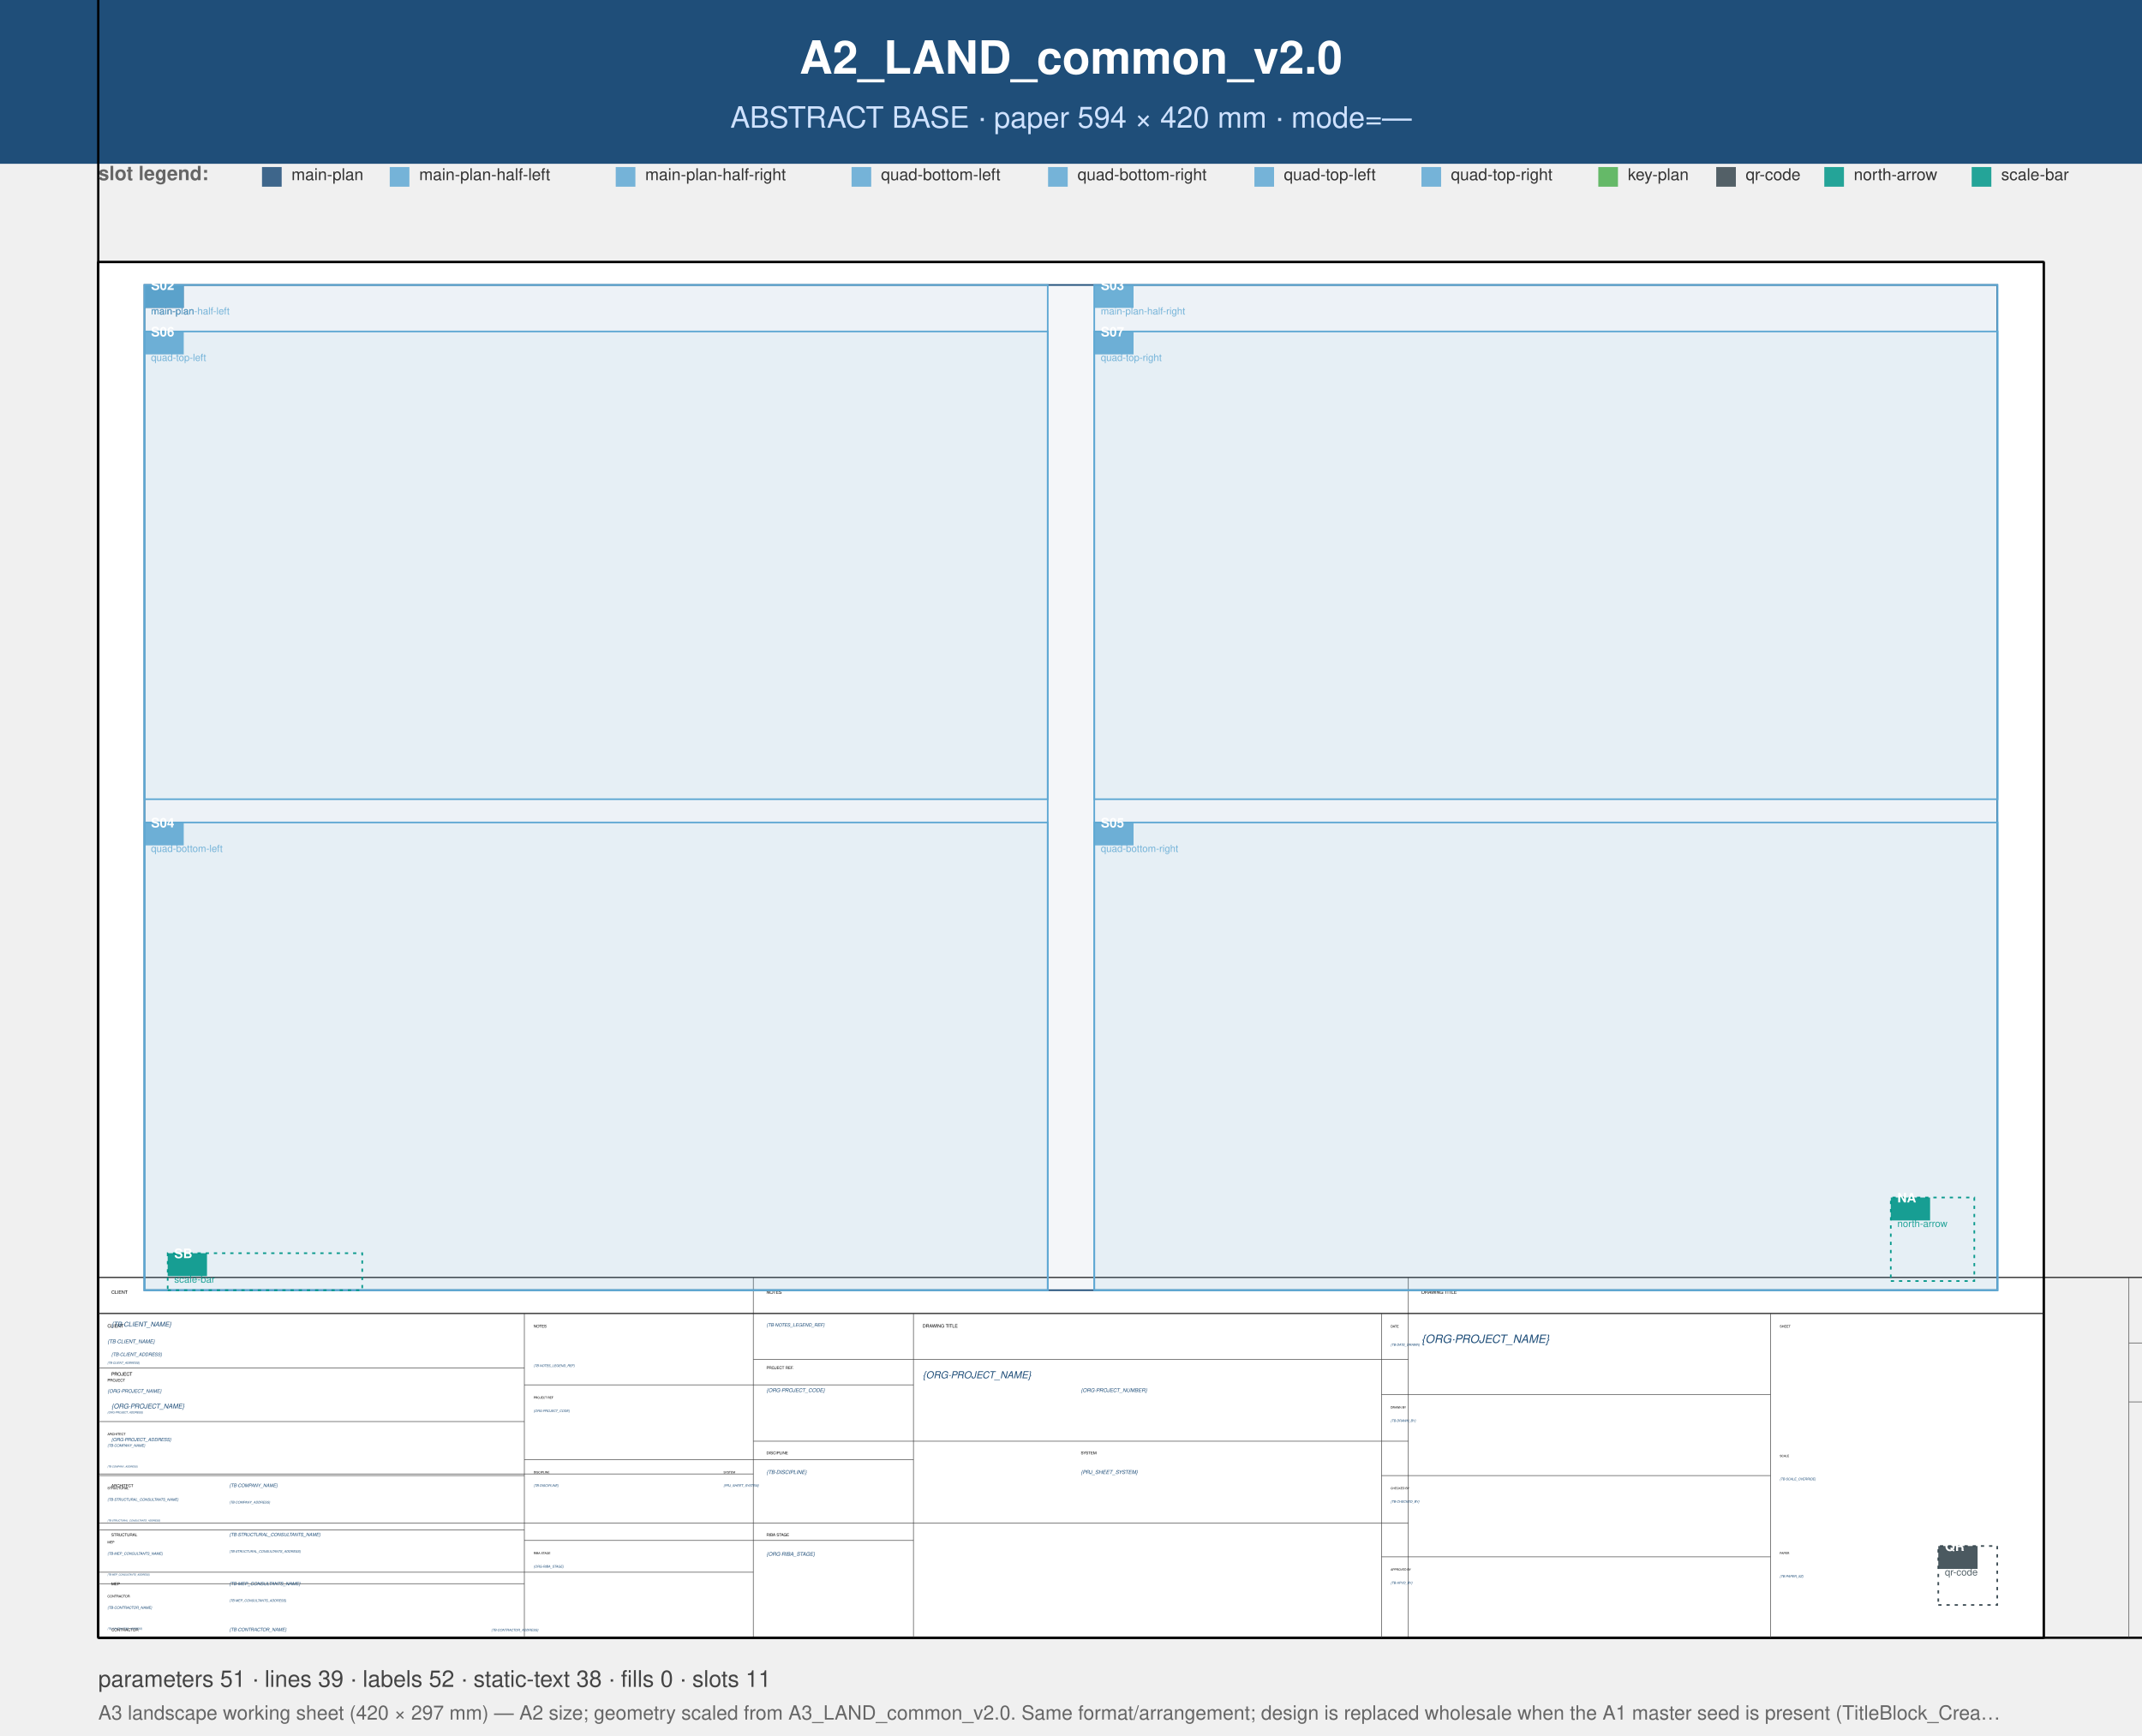
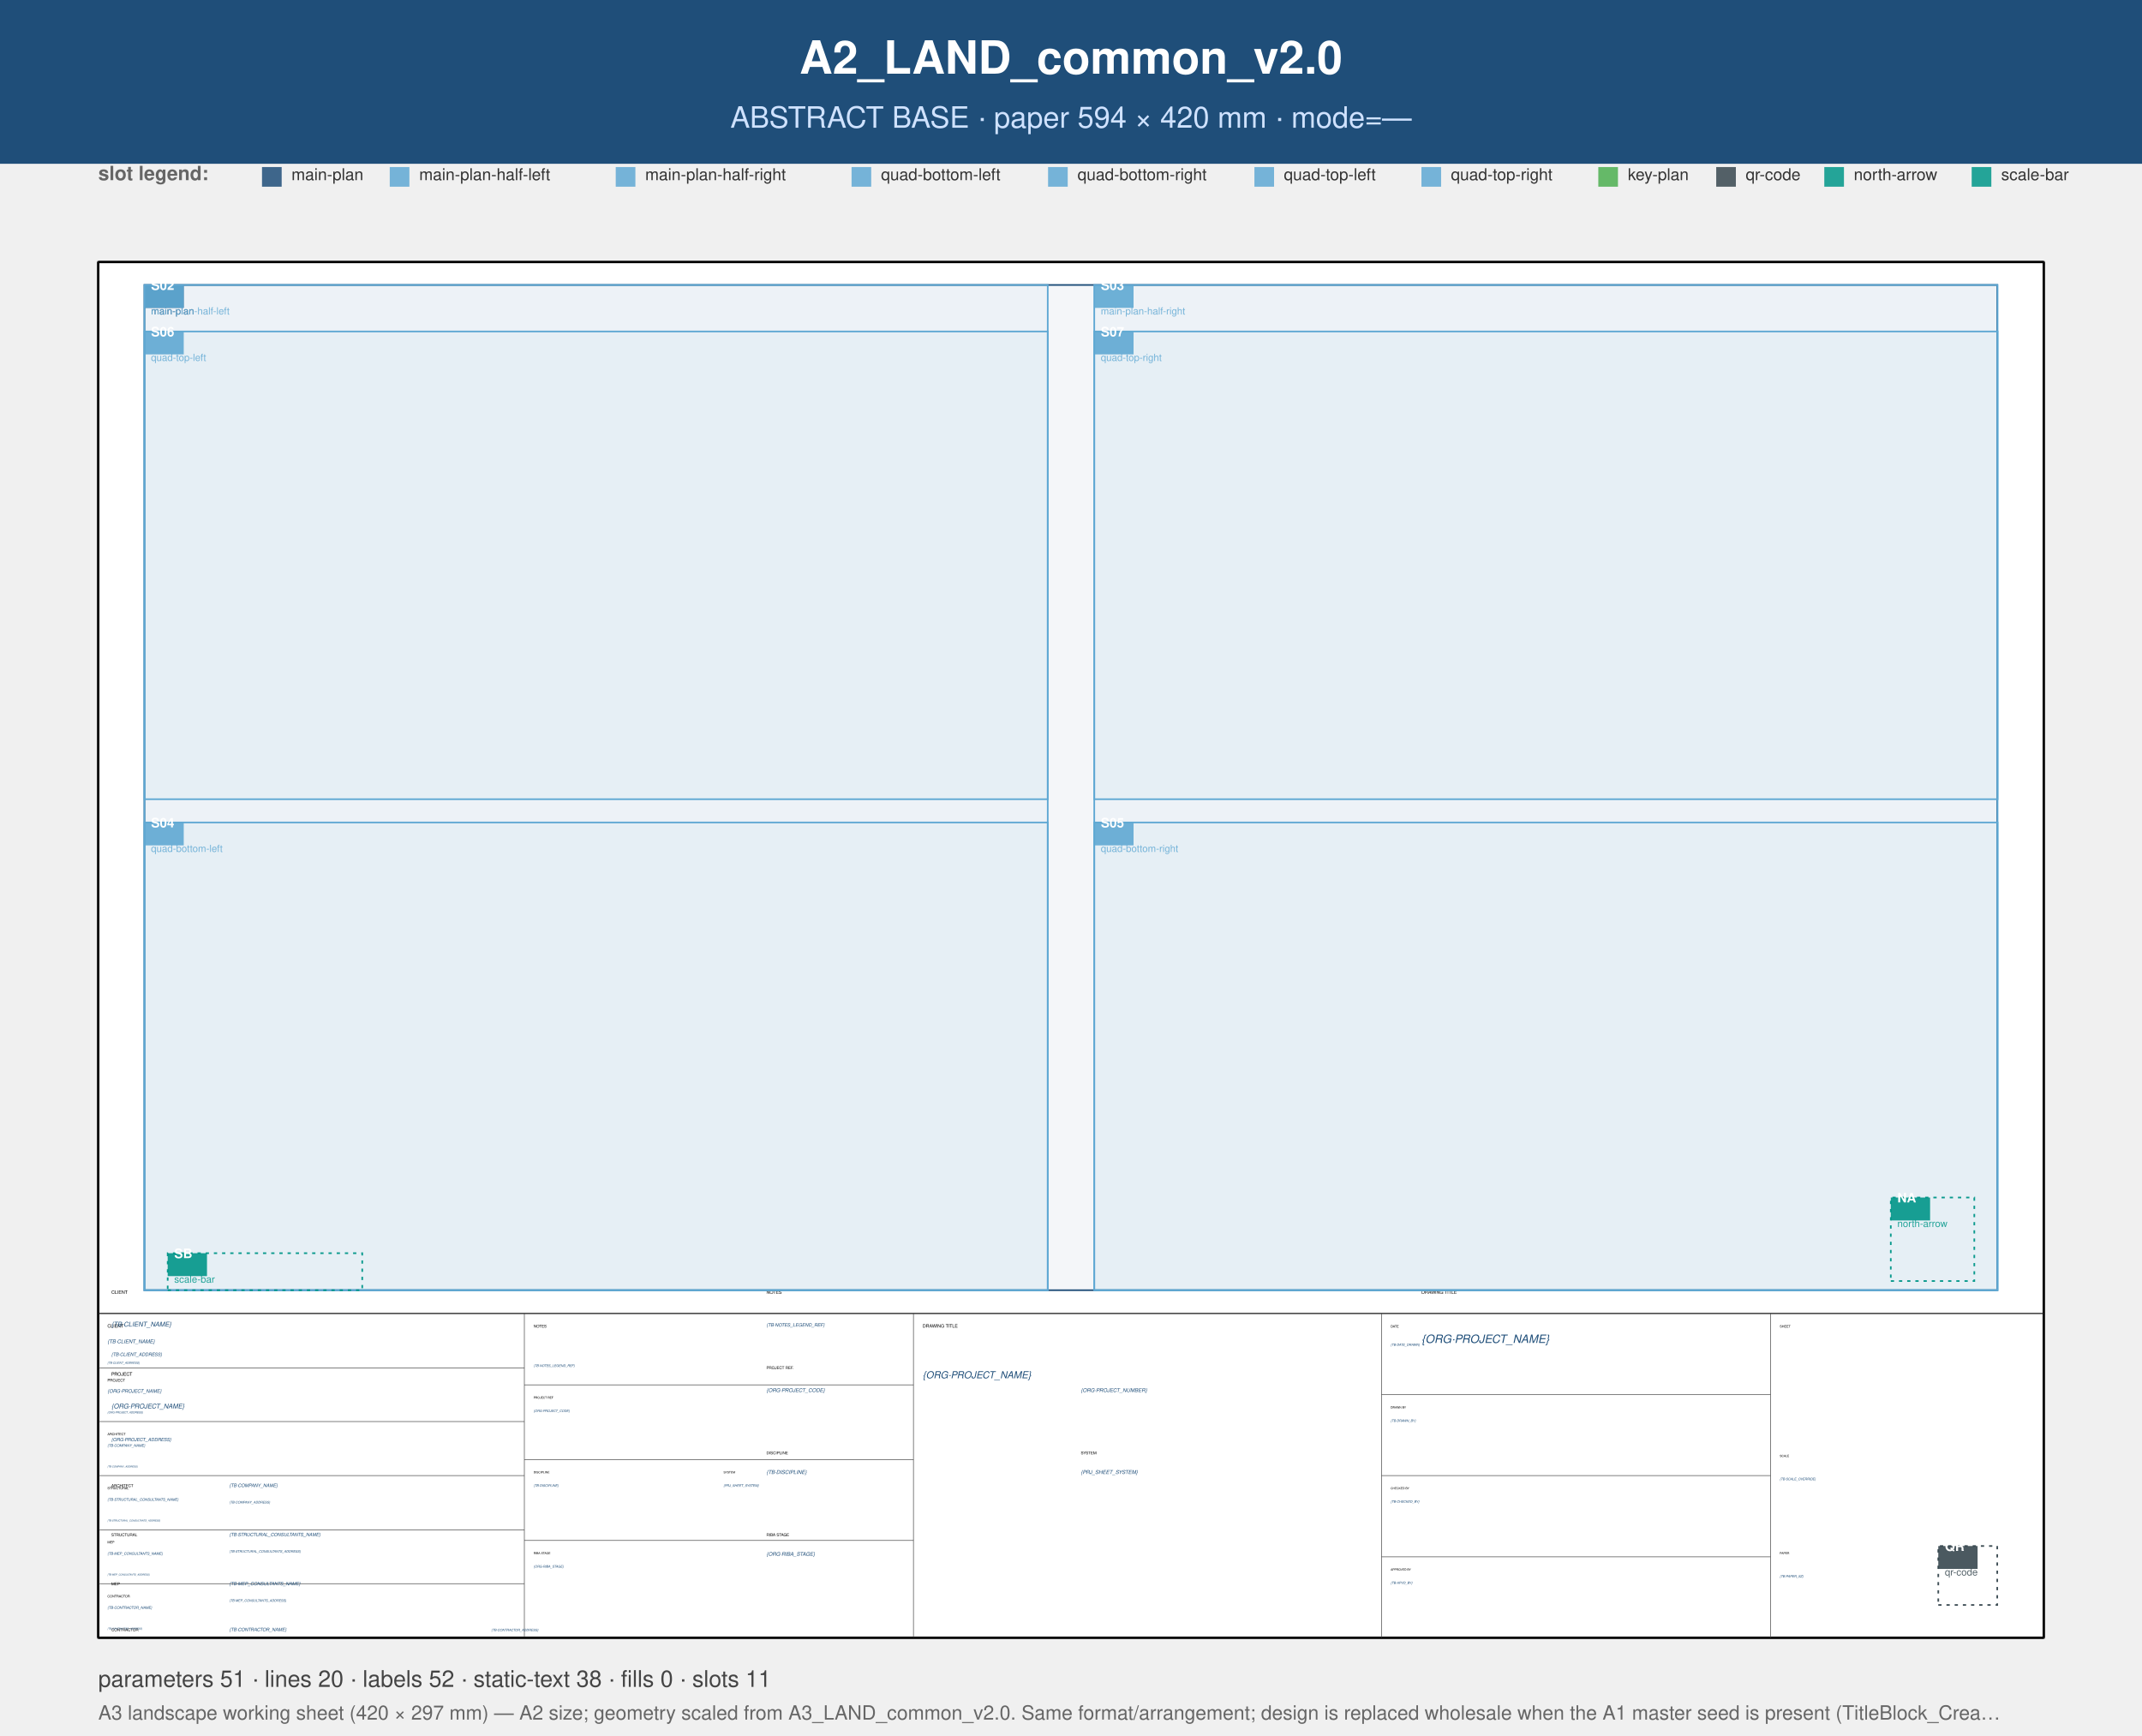
<svg xmlns="http://www.w3.org/2000/svg" viewBox="0 0 654 530" width="654mm" height="530mm" style="background:#fafafa;font-family:Helvetica,Arial,sans-serif;">
  <rect x="0" y="0" width="654" height="50" fill="#1F4E79" />
  <text x="327.0" y="22.5" text-anchor="middle" fill="#fff" font-size="14" font-weight="bold">A2_LAND_common_v2.0</text>
  <text x="327.0" y="39.0" text-anchor="middle" fill="#cfe2ff" font-size="9">ABSTRACT BASE   ·   paper 594 × 420 mm   ·   mode=—</text>
  <g transform="translate(30,500) scale(1,-1)">
    <rect x="0" y="0" width="594" height="420" fill="#ffffff" stroke="#1a1a1a" stroke-width="0.6" />
-     <line x1="0" y1="0" x2="841" y2="0" stroke="#000" stroke-width="0.7" />
-     <line x1="841" y1="0" x2="841" y2="594" stroke="#000" stroke-width="0.7" />
-     <line x1="841" y1="594" x2="0" y2="594" stroke="#000" stroke-width="0.7" />
-     <line x1="0" y1="594" x2="0" y2="0" stroke="#000" stroke-width="0.7" />
-     <line x1="0" y1="110" x2="841" y2="110" stroke="#222" stroke-width="0.35" />
-     <line x1="200" y1="0" x2="200" y2="110" stroke="#444" stroke-width="0.18" />
-     <line x1="400" y1="0" x2="400" y2="110" stroke="#444" stroke-width="0.18" />
-     <line x1="620" y1="0" x2="620" y2="110" stroke="#444" stroke-width="0.18" />
-     <line x1="820" y1="0" x2="820" y2="110" stroke="#444" stroke-width="0.18" />
-     <line x1="0" y1="50" x2="200" y2="50" stroke="#444" stroke-width="0.18" />
-     <line x1="0" y1="35" x2="200" y2="35" stroke="#444" stroke-width="0.18" />
-     <line x1="0" y1="20" x2="200" y2="20" stroke="#444" stroke-width="0.18" />
-     <line x1="200" y1="85" x2="400" y2="85" stroke="#444" stroke-width="0.18" />
-     <line x1="200" y1="60" x2="400" y2="60" stroke="#444" stroke-width="0.18" />
-     <line x1="200" y1="35" x2="400" y2="35" stroke="#444" stroke-width="0.18" />
-     <line x1="620" y1="90" x2="820" y2="90" stroke="#444" stroke-width="0.18" />
-     <line x1="620" y1="72" x2="820" y2="72" stroke="#444" stroke-width="0.18" />
-     <line x1="680" y1="72" x2="680" y2="110" stroke="#444" stroke-width="0.18" />
-     <line x1="750" y1="72" x2="750" y2="110" stroke="#444" stroke-width="0.18" />
    <line x1="0.0" y1="0.0" x2="594.0" y2="0.0" stroke="#000" stroke-width="0.7" />
    <line x1="594.0" y1="0.0" x2="594.0" y2="420.0" stroke="#000" stroke-width="0.7" />
    <line x1="594.0" y1="420.0" x2="0.0" y2="420.0" stroke="#000" stroke-width="0.7" />
    <line x1="0.0" y1="420.0" x2="0.0" y2="0.0" stroke="#000" stroke-width="0.7" />
    <line x1="0.0" y1="99.0" x2="594.0" y2="99.0" stroke="#222" stroke-width="0.35" />
    <line x1="130.1" y1="0.0" x2="130.1" y2="99.0" stroke="#444" stroke-width="0.18" />
    <line x1="248.9" y1="0.0" x2="248.9" y2="99.0" stroke="#444" stroke-width="0.18" />
    <line x1="391.8" y1="0.0" x2="391.8" y2="99.0" stroke="#444" stroke-width="0.18" />
    <line x1="510.6" y1="0.0" x2="510.6" y2="99.0" stroke="#444" stroke-width="0.18" />
    <line x1="0.0" y1="16.5" x2="130.1" y2="16.5" stroke="#444" stroke-width="0.18" />
    <line x1="0.0" y1="32.9" x2="130.1" y2="32.9" stroke="#444" stroke-width="0.18" />
    <line x1="0.0" y1="49.5" x2="130.1" y2="49.5" stroke="#444" stroke-width="0.18" />
    <line x1="0.0" y1="66.0" x2="130.1" y2="66.0" stroke="#444" stroke-width="0.18" />
    <line x1="0.0" y1="82.4" x2="130.1" y2="82.4" stroke="#444" stroke-width="0.18" />
    <line x1="130.1" y1="29.7" x2="248.9" y2="29.7" stroke="#444" stroke-width="0.18" />
    <line x1="130.1" y1="54.4" x2="248.9" y2="54.4" stroke="#444" stroke-width="0.18" />
    <line x1="130.1" y1="77.2" x2="248.9" y2="77.2" stroke="#444" stroke-width="0.18" />
    <line x1="391.8" y1="24.7" x2="510.6" y2="24.7" stroke="#444" stroke-width="0.18" />
    <line x1="391.8" y1="49.5" x2="510.6" y2="49.5" stroke="#444" stroke-width="0.18" />
    <line x1="391.8" y1="74.2" x2="510.6" y2="74.2" stroke="#444" stroke-width="0.18" />
    <g transform="translate(4,105) scale(1,-1)">
      <text x="0" y="0" font-size="1.4" text-anchor="start" fill="#000">CLIENT</text>
    </g>
    <g transform="translate(4,80) scale(1,-1)">
      <text x="0" y="0" font-size="1.4" text-anchor="start" fill="#000">PROJECT</text>
    </g>
    <g transform="translate(4,46) scale(1,-1)">
      <text x="0" y="0" font-size="1.2" text-anchor="start" fill="#000">ARCHITECT</text>
    </g>
    <g transform="translate(4,31) scale(1,-1)">
      <text x="0" y="0" font-size="1.2" text-anchor="start" fill="#000">STRUCTURAL</text>
    </g>
    <g transform="translate(4,16) scale(1,-1)">
      <text x="0" y="0" font-size="1.2" text-anchor="start" fill="#000">MEP</text>
    </g>
    <g transform="translate(4,2) scale(1,-1)">
      <text x="0" y="0" font-size="1.2" text-anchor="start" fill="#000">CONTRACTOR</text>
    </g>
    <g transform="translate(204,105) scale(1,-1)">
      <text x="0" y="0" font-size="1.4" text-anchor="start" fill="#000">NOTES</text>
    </g>
    <g transform="translate(404,105) scale(1,-1)">
      <text x="0" y="0" font-size="1.4" text-anchor="start" fill="#000">DRAWING TITLE</text>
    </g>
    <g transform="translate(204,82) scale(1,-1)">
      <text x="0" y="0" font-size="1.2" text-anchor="start" fill="#000">PROJECT REF.</text>
    </g>
    <g transform="translate(204,56) scale(1,-1)">
      <text x="0" y="0" font-size="1.2" text-anchor="start" fill="#000">DISCIPLINE</text>
    </g>
    <g transform="translate(204,31) scale(1,-1)">
      <text x="0" y="0" font-size="1.2" text-anchor="start" fill="#000">RIBA STAGE</text>
    </g>
    <g transform="translate(624,105) scale(1,-1)">
      <text x="0" y="0" font-size="1.2" text-anchor="start" fill="#000">DATE</text>
    </g>
    <g transform="translate(684,105) scale(1,-1)">
      <text x="0" y="0" font-size="1.2" text-anchor="start" fill="#000">PAPER</text>
    </g>
    <g transform="translate(754,105) scale(1,-1)">
      <text x="0" y="0" font-size="1.2" text-anchor="start" fill="#000">SCALE</text>
    </g>
    <g transform="translate(624,87) scale(1,-1)">
      <text x="0" y="0" font-size="1.2" text-anchor="start" fill="#000">DRAWN BY</text>
    </g>
    <g transform="translate(684,87) scale(1,-1)">
      <text x="0" y="0" font-size="1.2" text-anchor="start" fill="#000">CHECKED BY</text>
    </g>
    <g transform="translate(754,87) scale(1,-1)">
      <text x="0" y="0" font-size="1.2" text-anchor="start" fill="#000">APPROVED BY</text>
    </g>
    <g transform="translate(624,69) scale(1,-1)">
      <text x="0" y="0" font-size="1.0" text-anchor="start" fill="#000">DATES</text>
    </g>
    <g transform="translate(300,56) scale(1,-1)">
      <text x="0" y="0" font-size="1.2" text-anchor="start" fill="#000">SYSTEM</text>
    </g>
    <g transform="translate(2.8,94.7) scale(1,-1)">
      <text x="0" y="0" font-size="1.39" text-anchor="start" fill="#000">CLIENT</text>
    </g>
    <g transform="translate(2.8,78.2) scale(1,-1)">
      <text x="0" y="0" font-size="1.19" text-anchor="start" fill="#000">PROJECT</text>
    </g>
    <g transform="translate(2.8,61.8) scale(1,-1)">
      <text x="0" y="0" font-size="0.99" text-anchor="start" fill="#000">ARCHITECT</text>
    </g>
    <g transform="translate(2.8,45.3) scale(1,-1)">
      <text x="0" y="0" font-size="0.99" text-anchor="start" fill="#000">STRUCTURAL</text>
    </g>
    <g transform="translate(2.8,28.8) scale(1,-1)">
      <text x="0" y="0" font-size="0.99" text-anchor="start" fill="#000">MEP</text>
    </g>
    <g transform="translate(2.8,12.3) scale(1,-1)">
      <text x="0" y="0" font-size="0.99" text-anchor="start" fill="#000">CONTRACTOR</text>
    </g>
    <g transform="translate(132.9,94.7) scale(1,-1)">
      <text x="0" y="0" font-size="1.19" text-anchor="start" fill="#000">NOTES</text>
    </g>
    <g transform="translate(132.9,73.0) scale(1,-1)">
      <text x="0" y="0" font-size="0.89" text-anchor="start" fill="#000">PROJECT REF</text>
    </g>
    <g transform="translate(132.9,50.2) scale(1,-1)">
      <text x="0" y="0" font-size="0.89" text-anchor="start" fill="#000">DISCIPLINE</text>
    </g>
    <g transform="translate(132.9,25.5) scale(1,-1)">
      <text x="0" y="0" font-size="0.89" text-anchor="start" fill="#000">RIBA STAGE</text>
    </g>
    <g transform="translate(251.7,94.7) scale(1,-1)">
      <text x="0" y="0" font-size="1.39" text-anchor="start" fill="#000">DRAWING TITLE</text>
    </g>
    <g transform="translate(394.6,94.7) scale(1,-1)">
      <text x="0" y="0" font-size="0.99" text-anchor="start" fill="#000">DATE</text>
    </g>
    <g transform="translate(394.6,70.0) scale(1,-1)">
      <text x="0" y="0" font-size="0.89" text-anchor="start" fill="#000">DRAWN BY</text>
    </g>
    <g transform="translate(394.6,45.3) scale(1,-1)">
      <text x="0" y="0" font-size="0.89" text-anchor="start" fill="#000">CHECKED BY</text>
    </g>
    <g transform="translate(394.6,20.5) scale(1,-1)">
      <text x="0" y="0" font-size="0.89" text-anchor="start" fill="#000">APPROVED BY</text>
    </g>
    <g transform="translate(513.4,94.7) scale(1,-1)">
      <text x="0" y="0" font-size="0.99" text-anchor="start" fill="#000">SHEET</text>
    </g>
    <g transform="translate(513.4,55.2) scale(1,-1)">
      <text x="0" y="0" font-size="0.89" text-anchor="start" fill="#000">SCALE</text>
    </g>
    <g transform="translate(513.4,25.5) scale(1,-1)">
      <text x="0" y="0" font-size="0.89" text-anchor="start" fill="#000">PAPER</text>
    </g>
    <g transform="translate(190.9,50.2) scale(1,-1)">
      <text x="0" y="0" font-size="0.89" text-anchor="start" fill="#000">SYSTEM</text>
    </g>
    <g transform="translate(4,95) scale(1,-1)">
      <text x="0" y="0" font-size="2.0" text-anchor="start" fill="#1F4E79" font-style="italic">{TB·CLIENT_NAME}</text>
    </g>
    <g transform="translate(4,86) scale(1,-1)">
      <text x="0" y="0" font-size="1.4" text-anchor="start" fill="#1F4E79" font-style="italic">{TB·CLIENT_ADDRESS}</text>
    </g>
    <g transform="translate(4,70) scale(1,-1)">
      <text x="0" y="0" font-size="2.0" text-anchor="start" fill="#1F4E79" font-style="italic">{ORG·PROJECT_NAME}</text>
    </g>
    <g transform="translate(4,60) scale(1,-1)">
      <text x="0" y="0" font-size="1.4" text-anchor="start" fill="#1F4E79" font-style="italic">{ORG·PROJECT_ADDRESS}</text>
    </g>
    <g transform="translate(40,46) scale(1,-1)">
      <text x="0" y="0" font-size="1.4" text-anchor="start" fill="#1F4E79" font-style="italic">{TB·COMPANY_NAME}</text>
    </g>
    <g transform="translate(40,41) scale(1,-1)">
      <text x="0" y="0" font-size="1.0" text-anchor="start" fill="#1F4E79" font-style="italic">{TB·COMPANY_ADDRESS}</text>
    </g>
    <g transform="translate(40,31) scale(1,-1)">
      <text x="0" y="0" font-size="1.4" text-anchor="start" fill="#1F4E79" font-style="italic">{TB·STRUCTURAL_CONSULTANTS_NAME}</text>
    </g>
    <g transform="translate(40,26) scale(1,-1)">
      <text x="0" y="0" font-size="1.0" text-anchor="start" fill="#1F4E79" font-style="italic">{TB·STRUCTURAL_CONSULTANTS_ADDRESS}</text>
    </g>
    <g transform="translate(40,16) scale(1,-1)">
      <text x="0" y="0" font-size="1.4" text-anchor="start" fill="#1F4E79" font-style="italic">{TB·MEP_CONSULTANTS_NAME}</text>
    </g>
    <g transform="translate(40,11) scale(1,-1)">
      <text x="0" y="0" font-size="1.0" text-anchor="start" fill="#1F4E79" font-style="italic">{TB·MEP_CONSULTANTS_ADDRESS}</text>
    </g>
    <g transform="translate(40,2) scale(1,-1)">
      <text x="0" y="0" font-size="1.4" text-anchor="start" fill="#1F4E79" font-style="italic">{TB·CONTRACTOR_NAME}</text>
    </g>
    <g transform="translate(120,2) scale(1,-1)">
      <text x="0" y="0" font-size="1.0" text-anchor="start" fill="#1F4E79" font-style="italic">{TB·CONTRACTOR_ADDRESS}</text>
    </g>
    <g transform="translate(204,75) scale(1,-1)">
      <text x="0" y="0" font-size="1.6" text-anchor="start" fill="#1F4E79" font-style="italic">{ORG·PROJECT_CODE}</text>
    </g>
    <g transform="translate(300,75) scale(1,-1)">
      <text x="0" y="0" font-size="1.6" text-anchor="start" fill="#1F4E79" font-style="italic">{ORG·PROJECT_NUMBER}</text>
    </g>
    <g transform="translate(204,50) scale(1,-1)">
      <text x="0" y="0" font-size="1.6" text-anchor="start" fill="#1F4E79" font-style="italic">{TB·DISCIPLINE}</text>
    </g>
    <g transform="translate(204,25) scale(1,-1)">
      <text x="0" y="0" font-size="1.6" text-anchor="start" fill="#1F4E79" font-style="italic">{ORG·RIBA_STAGE}</text>
    </g>
    <g transform="translate(204,95) scale(1,-1)">
      <text x="0" y="0" font-size="1.4" text-anchor="start" fill="#1F4E79" font-style="italic">{TB·NOTES_LEGEND_REF}</text>
    </g>
    <g transform="translate(404,90) scale(1,-1)">
      <text x="0" y="0" font-size="3.5" text-anchor="start" fill="#1F4E79" font-style="italic">{ORG·PROJECT_NAME}</text>
    </g>
    <g transform="translate(624,96) scale(1,-1)">
      <text x="0" y="0" font-size="1.4" text-anchor="start" fill="#1F4E79" font-style="italic">{TB·DATE_DRAWN}</text>
    </g>
    <g transform="translate(684,96) scale(1,-1)">
      <text x="0" y="0" font-size="1.4" text-anchor="start" fill="#1F4E79" font-style="italic">{TB·PAPER_SZ}</text>
    </g>
    <g transform="translate(754,96) scale(1,-1)">
      <text x="0" y="0" font-size="1.4" text-anchor="start" fill="#1F4E79" font-style="italic">{TB·SCALE_OVERRIDE}</text>
    </g>
    <g transform="translate(624,78) scale(1,-1)">
      <text x="0" y="0" font-size="1.4" text-anchor="start" fill="#1F4E79" font-style="italic">{TB·DRAWN_BY}</text>
    </g>
    <g transform="translate(684,78) scale(1,-1)">
      <text x="0" y="0" font-size="1.4" text-anchor="start" fill="#1F4E79" font-style="italic">{TB·CHECKED_BY}</text>
    </g>
    <g transform="translate(754,78) scale(1,-1)">
      <text x="0" y="0" font-size="1.4" text-anchor="start" fill="#1F4E79" font-style="italic">{TB·APVD_BY}</text>
    </g>
    <g transform="translate(624,64) scale(1,-1)">
      <text x="0" y="0" font-size="1.0" text-anchor="start" fill="#1F4E79" font-style="italic">{TB·DATE_DRAWN}</text>
    </g>
    <g transform="translate(684,64) scale(1,-1)">
      <text x="0" y="0" font-size="1.0" text-anchor="start" fill="#1F4E79" font-style="italic">{TB·DATE_CHECKED}</text>
    </g>
    <g transform="translate(754,64) scale(1,-1)">
      <text x="0" y="0" font-size="1.0" text-anchor="start" fill="#1F4E79" font-style="italic">{TB·DATE_APVD}</text>
    </g>
    <g transform="translate(300,50) scale(1,-1)">
      <text x="0" y="0" font-size="1.6" text-anchor="start" fill="#1F4E79" font-style="italic">{PRJ_SHEET_SYSTEM}</text>
    </g>
    <g transform="translate(2.8,89.9) scale(1,-1)">
      <text x="0" y="0" font-size="1.58" text-anchor="start" fill="#1F4E79" font-style="italic">{TB·CLIENT_NAME}</text>
    </g>
    <g transform="translate(2.8,83.6) scale(1,-1)">
      <text x="0" y="0" font-size="0.89" text-anchor="start" fill="#1F4E79" font-style="italic">{TB·CLIENT_ADDRESS}</text>
    </g>
    <g transform="translate(2.8,74.8) scale(1,-1)">
      <text x="0" y="0" font-size="1.48" text-anchor="start" fill="#1F4E79" font-style="italic">{ORG·PROJECT_NAME}</text>
    </g>
    <g transform="translate(2.8,68.5) scale(1,-1)">
      <text x="0" y="0" font-size="0.83" text-anchor="start" fill="#1F4E79" font-style="italic">{ORG·PROJECT_ADDRESS}</text>
    </g>
    <g transform="translate(2.8,58.3) scale(1,-1)">
      <text x="0" y="0" font-size="1.09" text-anchor="start" fill="#1F4E79" font-style="italic">{TB·COMPANY_NAME}</text>
    </g>
    <g transform="translate(2.8,52.0) scale(1,-1)">
      <text x="0" y="0" font-size="0.74" text-anchor="start" fill="#1F4E79" font-style="italic">{TB·COMPANY_ADDRESS}</text>
    </g>
    <g transform="translate(2.8,41.8) scale(1,-1)">
      <text x="0" y="0" font-size="1.09" text-anchor="start" fill="#1F4E79" font-style="italic">{TB·STRUCTURAL_CONSULTANTS_NAME}</text>
    </g>
    <g transform="translate(2.8,35.5) scale(1,-1)">
      <text x="0" y="0" font-size="0.74" text-anchor="start" fill="#1F4E79" font-style="italic">{TB·STRUCTURAL_CONSULTANTS_ADDRESS}</text>
    </g>
    <g transform="translate(2.8,25.3) scale(1,-1)">
      <text x="0" y="0" font-size="1.09" text-anchor="start" fill="#1F4E79" font-style="italic">{TB·MEP_CONSULTANTS_NAME}</text>
    </g>
    <g transform="translate(2.8,19.0) scale(1,-1)">
      <text x="0" y="0" font-size="0.74" text-anchor="start" fill="#1F4E79" font-style="italic">{TB·MEP_CONSULTANTS_ADDRESS}</text>
    </g>
    <g transform="translate(2.8,8.8) scale(1,-1)">
      <text x="0" y="0" font-size="1.09" text-anchor="start" fill="#1F4E79" font-style="italic">{TB·CONTRACTOR_NAME}</text>
    </g>
    <g transform="translate(2.8,2.5) scale(1,-1)">
      <text x="0" y="0" font-size="0.74" text-anchor="start" fill="#1F4E79" font-style="italic">{TB·CONTRACTOR_ADDRESS}</text>
    </g>
    <g transform="translate(132.9,82.7) scale(1,-1)">
      <text x="0" y="0" font-size="0.99" text-anchor="start" fill="#1F4E79" font-style="italic">{TB·NOTES_LEGEND_REF}</text>
    </g>
    <g transform="translate(132.9,68.9) scale(1,-1)">
      <text x="0" y="0" font-size="0.99" text-anchor="start" fill="#1F4E79" font-style="italic">{ORG·PROJECT_CODE}</text>
    </g>
    <g transform="translate(132.9,46.1) scale(1,-1)">
      <text x="0" y="0" font-size="0.99" text-anchor="start" fill="#1F4E79" font-style="italic">{TB·DISCIPLINE}</text>
    </g>
    <g transform="translate(132.9,21.4) scale(1,-1)">
      <text x="0" y="0" font-size="0.99" text-anchor="start" fill="#1F4E79" font-style="italic">{ORG·RIBA_STAGE}</text>
    </g>
    <g transform="translate(251.7,79.2) scale(1,-1)">
      <text x="0" y="0" font-size="2.97" text-anchor="start" fill="#1F4E79" font-style="italic">{ORG·PROJECT_NAME}</text>
    </g>
    <g transform="translate(394.6,89.1) scale(1,-1)">
      <text x="0" y="0" font-size="0.99" text-anchor="start" fill="#1F4E79" font-style="italic">{TB·DATE_DRAWN}</text>
    </g>
    <g transform="translate(394.6,65.9) scale(1,-1)">
      <text x="0" y="0" font-size="0.99" text-anchor="start" fill="#1F4E79" font-style="italic">{TB·DRAWN_BY}</text>
    </g>
    <g transform="translate(394.6,41.2) scale(1,-1)">
      <text x="0" y="0" font-size="0.99" text-anchor="start" fill="#1F4E79" font-style="italic">{TB·CHECKED_BY}</text>
    </g>
    <g transform="translate(394.6,16.4) scale(1,-1)">
      <text x="0" y="0" font-size="0.99" text-anchor="start" fill="#1F4E79" font-style="italic">{TB·APVD_BY}</text>
    </g>
    <g transform="translate(513.4,48.1) scale(1,-1)">
      <text x="0" y="0" font-size="0.99" text-anchor="start" fill="#1F4E79" font-style="italic">{TB·SCALE_OVERRIDE}</text>
    </g>
    <g transform="translate(513.4,18.4) scale(1,-1)">
      <text x="0" y="0" font-size="0.99" text-anchor="start" fill="#1F4E79" font-style="italic">{TB·PAPER_SZ}</text>
    </g>
    <g transform="translate(190.9,46.1) scale(1,-1)">
      <text x="0" y="0" font-size="0.99" text-anchor="start" fill="#1F4E79" font-style="italic">{PRJ_SHEET_SYSTEM}</text>
    </g>
    <rect x="14.1" y="106.1" width="565.7" height="306.9" fill="#1F4E79" fill-opacity="0.05" stroke="#1F4E79" stroke-width="0.5" stroke-dasharray="" opacity="1.0" />
    <rect x="14.1" y="406.0" width="12" height="7" fill="#1F4E79" opacity="0.9" />
    <g transform="translate(16.1,411.5) scale(1,-1)">
      <text x="0" y="0" font-size="4" font-weight="bold" fill="#fff">S01</text>
    </g>
    <g transform="translate(16.1,404.0) scale(1,-1)">
      <text x="0" y="0" font-size="3" fill="#1F4E79" opacity="0.85">main-plan</text>
    </g>
    <rect x="14.1" y="106.1" width="275.8" height="306.9" fill="#5fa8d3" fill-opacity="0.05" stroke="#5fa8d3" stroke-width="0.5" stroke-dasharray="" opacity="1.0" />
    <rect x="14.1" y="406.0" width="12" height="7" fill="#5fa8d3" opacity="0.9" />
    <g transform="translate(16.1,411.5) scale(1,-1)">
      <text x="0" y="0" font-size="4" font-weight="bold" fill="#fff">S02</text>
    </g>
    <g transform="translate(16.1,404.0) scale(1,-1)">
      <text x="0" y="0" font-size="3" fill="#5fa8d3" opacity="0.85">main-plan-half-left</text>
    </g>
    <rect x="304.1" y="106.1" width="275.8" height="306.9" fill="#5fa8d3" fill-opacity="0.05" stroke="#5fa8d3" stroke-width="0.5" stroke-dasharray="" opacity="1.0" />
    <rect x="304.1" y="406.0" width="12" height="7" fill="#5fa8d3" opacity="0.9" />
    <g transform="translate(306.1,411.5) scale(1,-1)">
      <text x="0" y="0" font-size="4" font-weight="bold" fill="#fff">S03</text>
    </g>
    <g transform="translate(306.1,404.0) scale(1,-1)">
      <text x="0" y="0" font-size="3" fill="#5fa8d3" opacity="0.85">main-plan-half-right</text>
    </g>
    <rect x="14.1" y="106.1" width="275.8" height="142.8" fill="#5fa8d3" fill-opacity="0.05" stroke="#5fa8d3" stroke-width="0.5" stroke-dasharray="" opacity="1.0" />
    <rect x="14.1" y="241.9" width="12" height="7" fill="#5fa8d3" opacity="0.9" />
    <g transform="translate(16.1,247.4) scale(1,-1)">
      <text x="0" y="0" font-size="4" font-weight="bold" fill="#fff">S04</text>
    </g>
    <g transform="translate(16.1,239.9) scale(1,-1)">
      <text x="0" y="0" font-size="3" fill="#5fa8d3" opacity="0.85">quad-bottom-left</text>
    </g>
    <rect x="304.1" y="106.1" width="275.8" height="142.8" fill="#5fa8d3" fill-opacity="0.05" stroke="#5fa8d3" stroke-width="0.5" stroke-dasharray="" opacity="1.0" />
    <rect x="304.1" y="241.9" width="12" height="7" fill="#5fa8d3" opacity="0.9" />
    <g transform="translate(306.1,247.4) scale(1,-1)">
      <text x="0" y="0" font-size="4" font-weight="bold" fill="#fff">S05</text>
    </g>
    <g transform="translate(306.1,239.9) scale(1,-1)">
      <text x="0" y="0" font-size="3" fill="#5fa8d3" opacity="0.85">quad-bottom-right</text>
    </g>
    <rect x="14.1" y="256.0" width="275.8" height="142.8" fill="#5fa8d3" fill-opacity="0.05" stroke="#5fa8d3" stroke-width="0.5" stroke-dasharray="" opacity="1.0" />
    <rect x="14.1" y="391.8" width="12" height="7" fill="#5fa8d3" opacity="0.9" />
    <g transform="translate(16.1,397.3) scale(1,-1)">
      <text x="0" y="0" font-size="4" font-weight="bold" fill="#fff">S06</text>
    </g>
    <g transform="translate(16.1,389.8) scale(1,-1)">
      <text x="0" y="0" font-size="3" fill="#5fa8d3" opacity="0.85">quad-top-left</text>
    </g>
    <rect x="304.1" y="256.0" width="275.8" height="142.8" fill="#5fa8d3" fill-opacity="0.05" stroke="#5fa8d3" stroke-width="0.5" stroke-dasharray="" opacity="1.0" />
    <rect x="304.1" y="391.8" width="12" height="7" fill="#5fa8d3" opacity="0.9" />
    <g transform="translate(306.1,397.3) scale(1,-1)">
      <text x="0" y="0" font-size="4" font-weight="bold" fill="#fff">S07</text>
    </g>
    <g transform="translate(306.1,389.8) scale(1,-1)">
      <text x="0" y="0" font-size="3" fill="#5fa8d3" opacity="0.85">quad-top-right</text>
    </g>
    <rect x="690" y="130" width="120" height="100" fill="#4CAF50" fill-opacity="0.05" stroke="#4CAF50" stroke-width="0.5" stroke-dasharray="" opacity="1.0" />
    <rect x="690" y="223" width="12" height="7" fill="#4CAF50" opacity="0.9" />
    <g transform="translate(692,228.5) scale(1,-1)">
      <text x="0" y="0" font-size="4" font-weight="bold" fill="#fff">KP</text>
    </g>
    <g transform="translate(692,221) scale(1,-1)">
      <text x="0" y="0" font-size="3" fill="#4CAF50" opacity="0.85">key-plan</text>
    </g>
    <rect x="561.8" y="10" width="18" height="18" fill="#37474F" fill-opacity="0.0" stroke="#37474F" stroke-width="0.5" stroke-dasharray="1,1.5" opacity="0.95" />
    <rect x="561.8" y="21" width="12" height="7" fill="#37474F" opacity="0.9" />
    <g transform="translate(563.8,26.5) scale(1,-1)">
      <text x="0" y="0" font-size="4" font-weight="bold" fill="#fff">QR</text>
    </g>
    <g transform="translate(563.8,19) scale(1,-1)">
      <text x="0" y="0" font-size="3" fill="#37474F" opacity="0.85">qr-code</text>
    </g>
    <rect x="547.3" y="108.9" width="25.5" height="25.5" fill="#009688" fill-opacity="0.0" stroke="#009688" stroke-width="0.5" stroke-dasharray="1,1.5" opacity="0.95" />
    <rect x="547.3" y="127.4" width="12" height="7" fill="#009688" opacity="0.9" />
    <g transform="translate(549.3,132.9) scale(1,-1)">
      <text x="0" y="0" font-size="4" font-weight="bold" fill="#fff">NA</text>
    </g>
    <g transform="translate(549.3,125.4) scale(1,-1)">
      <text x="0" y="0" font-size="3" fill="#009688" opacity="0.85">north-arrow</text>
    </g>
    <rect x="21.2" y="106.1" width="59.4" height="11.3" fill="#009688" fill-opacity="0.0" stroke="#009688" stroke-width="0.5" stroke-dasharray="1,1.5" opacity="0.95" />
    <rect x="21.2" y="110.4" width="12" height="7" fill="#009688" opacity="0.9" />
    <g transform="translate(23.2,115.9) scale(1,-1)">
      <text x="0" y="0" font-size="4" font-weight="bold" fill="#fff">SB</text>
    </g>
    <g transform="translate(23.2,108.4) scale(1,-1)">
      <text x="0" y="0" font-size="3" fill="#009688" opacity="0.85">scale-bar</text>
    </g>
  </g>
  <text x="30" y="55" font-size="6" fill="#666" font-weight="bold">slot legend:</text>
  <rect x="80" y="51" width="6" height="6" fill="#1F4E79" opacity="0.85" />
  <text x="89" y="55" font-size="5" fill="#333">main-plan</text>
  <rect x="119" y="51" width="6" height="6" fill="#5fa8d3" opacity="0.85" />
  <text x="128" y="55" font-size="5" fill="#333">main-plan-half-left</text>
  <rect x="188" y="51" width="6" height="6" fill="#5fa8d3" opacity="0.85" />
  <text x="197" y="55" font-size="5" fill="#333">main-plan-half-right</text>
  <rect x="260" y="51" width="6" height="6" fill="#5fa8d3" opacity="0.85" />
  <text x="269" y="55" font-size="5" fill="#333">quad-bottom-left</text>
  <rect x="320" y="51" width="6" height="6" fill="#5fa8d3" opacity="0.85" />
  <text x="329" y="55" font-size="5" fill="#333">quad-bottom-right</text>
  <rect x="383" y="51" width="6" height="6" fill="#5fa8d3" opacity="0.85" />
  <text x="392" y="55" font-size="5" fill="#333">quad-top-left</text>
  <rect x="434" y="51" width="6" height="6" fill="#5fa8d3" opacity="0.85" />
  <text x="443" y="55" font-size="5" fill="#333">quad-top-right</text>
  <rect x="488" y="51" width="6" height="6" fill="#4CAF50" opacity="0.85" />
  <text x="497" y="55" font-size="5" fill="#333">key-plan</text>
  <rect x="524" y="51" width="6" height="6" fill="#37474F" opacity="0.85" />
  <text x="533" y="55" font-size="5" fill="#333">qr-code</text>
  <rect x="557" y="51" width="6" height="6" fill="#009688" opacity="0.85" />
  <text x="566" y="55" font-size="5" fill="#333">north-arrow</text>
  <rect x="602" y="51" width="6" height="6" fill="#009688" opacity="0.85" />
  <text x="611" y="55" font-size="5" fill="#333">scale-bar</text>
-   <text x="30" y="515.0" font-size="7" fill="#444">parameters 51  ·  lines 39  ·  labels 52  ·  static-text 38  ·  fills 0  ·  slots 11</text>
+   <text x="30" y="515.0" font-size="7" fill="#444">parameters 51  ·  lines 20  ·  labels 52  ·  static-text 38  ·  fills 0  ·  slots 11</text>
  <text x="30" y="525.0" font-size="6" fill="#666">A3 landscape working sheet (420 × 297 mm) — A2 size; geometry scaled from A3_LAND_common_v2.0. Same format/arrangement; design is replaced wholesale when the A1 master seed is present (TitleBlock_Crea…</text>
</svg>
